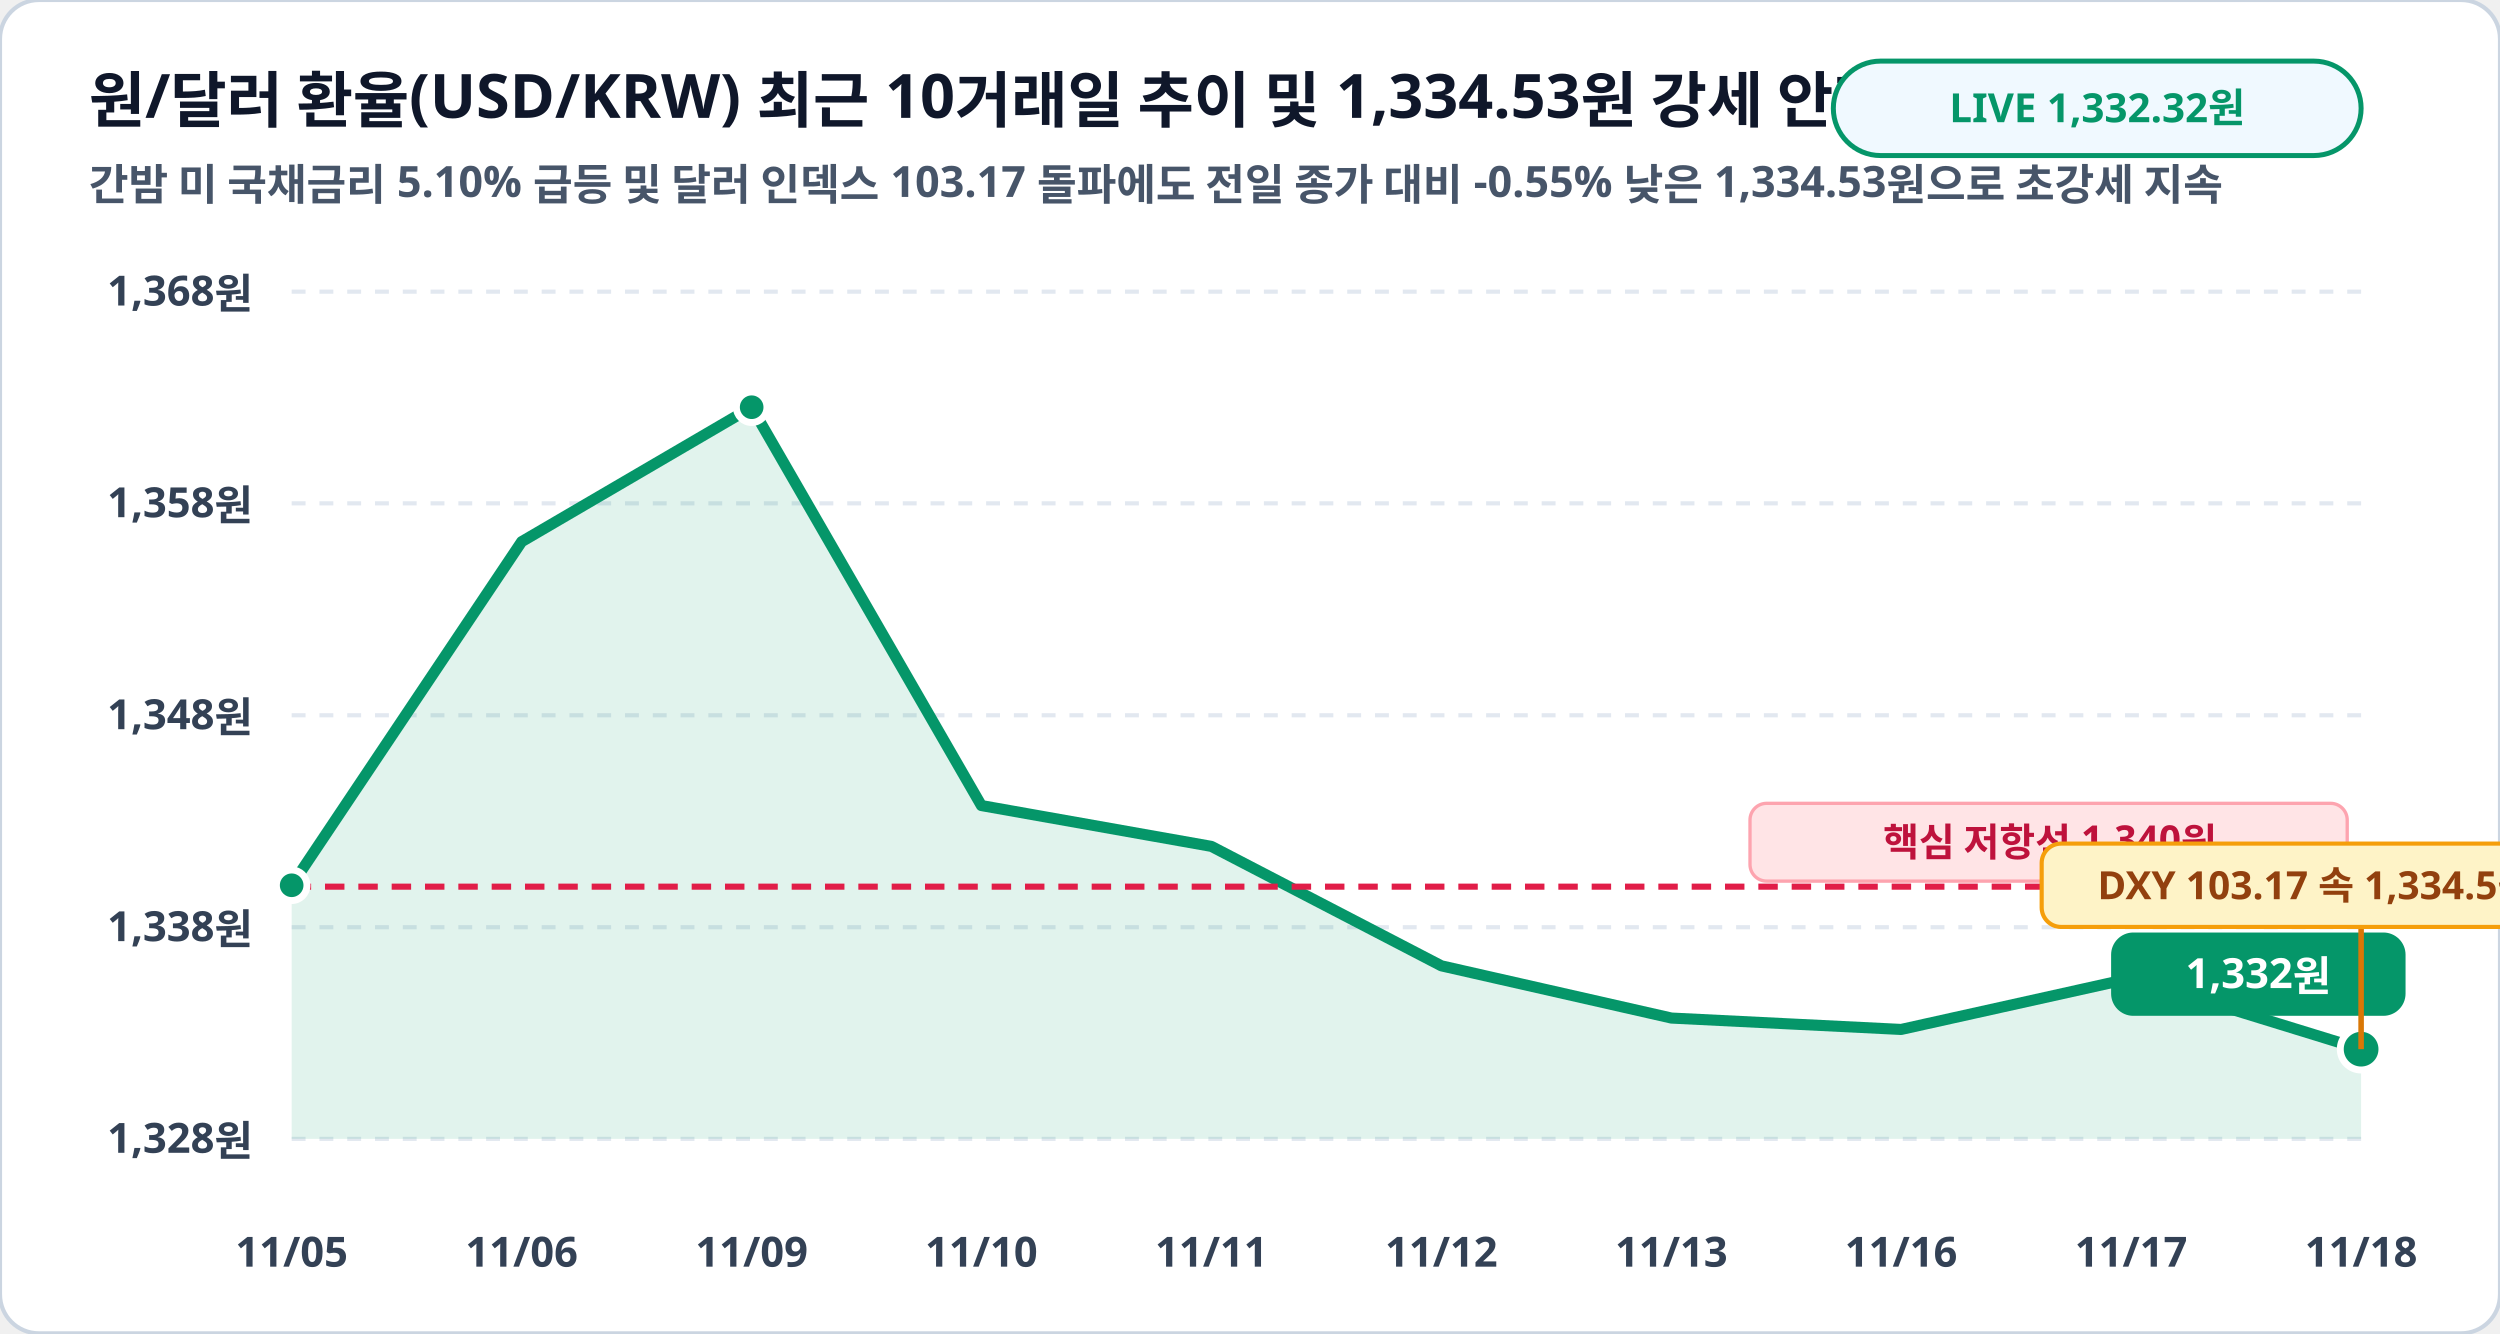
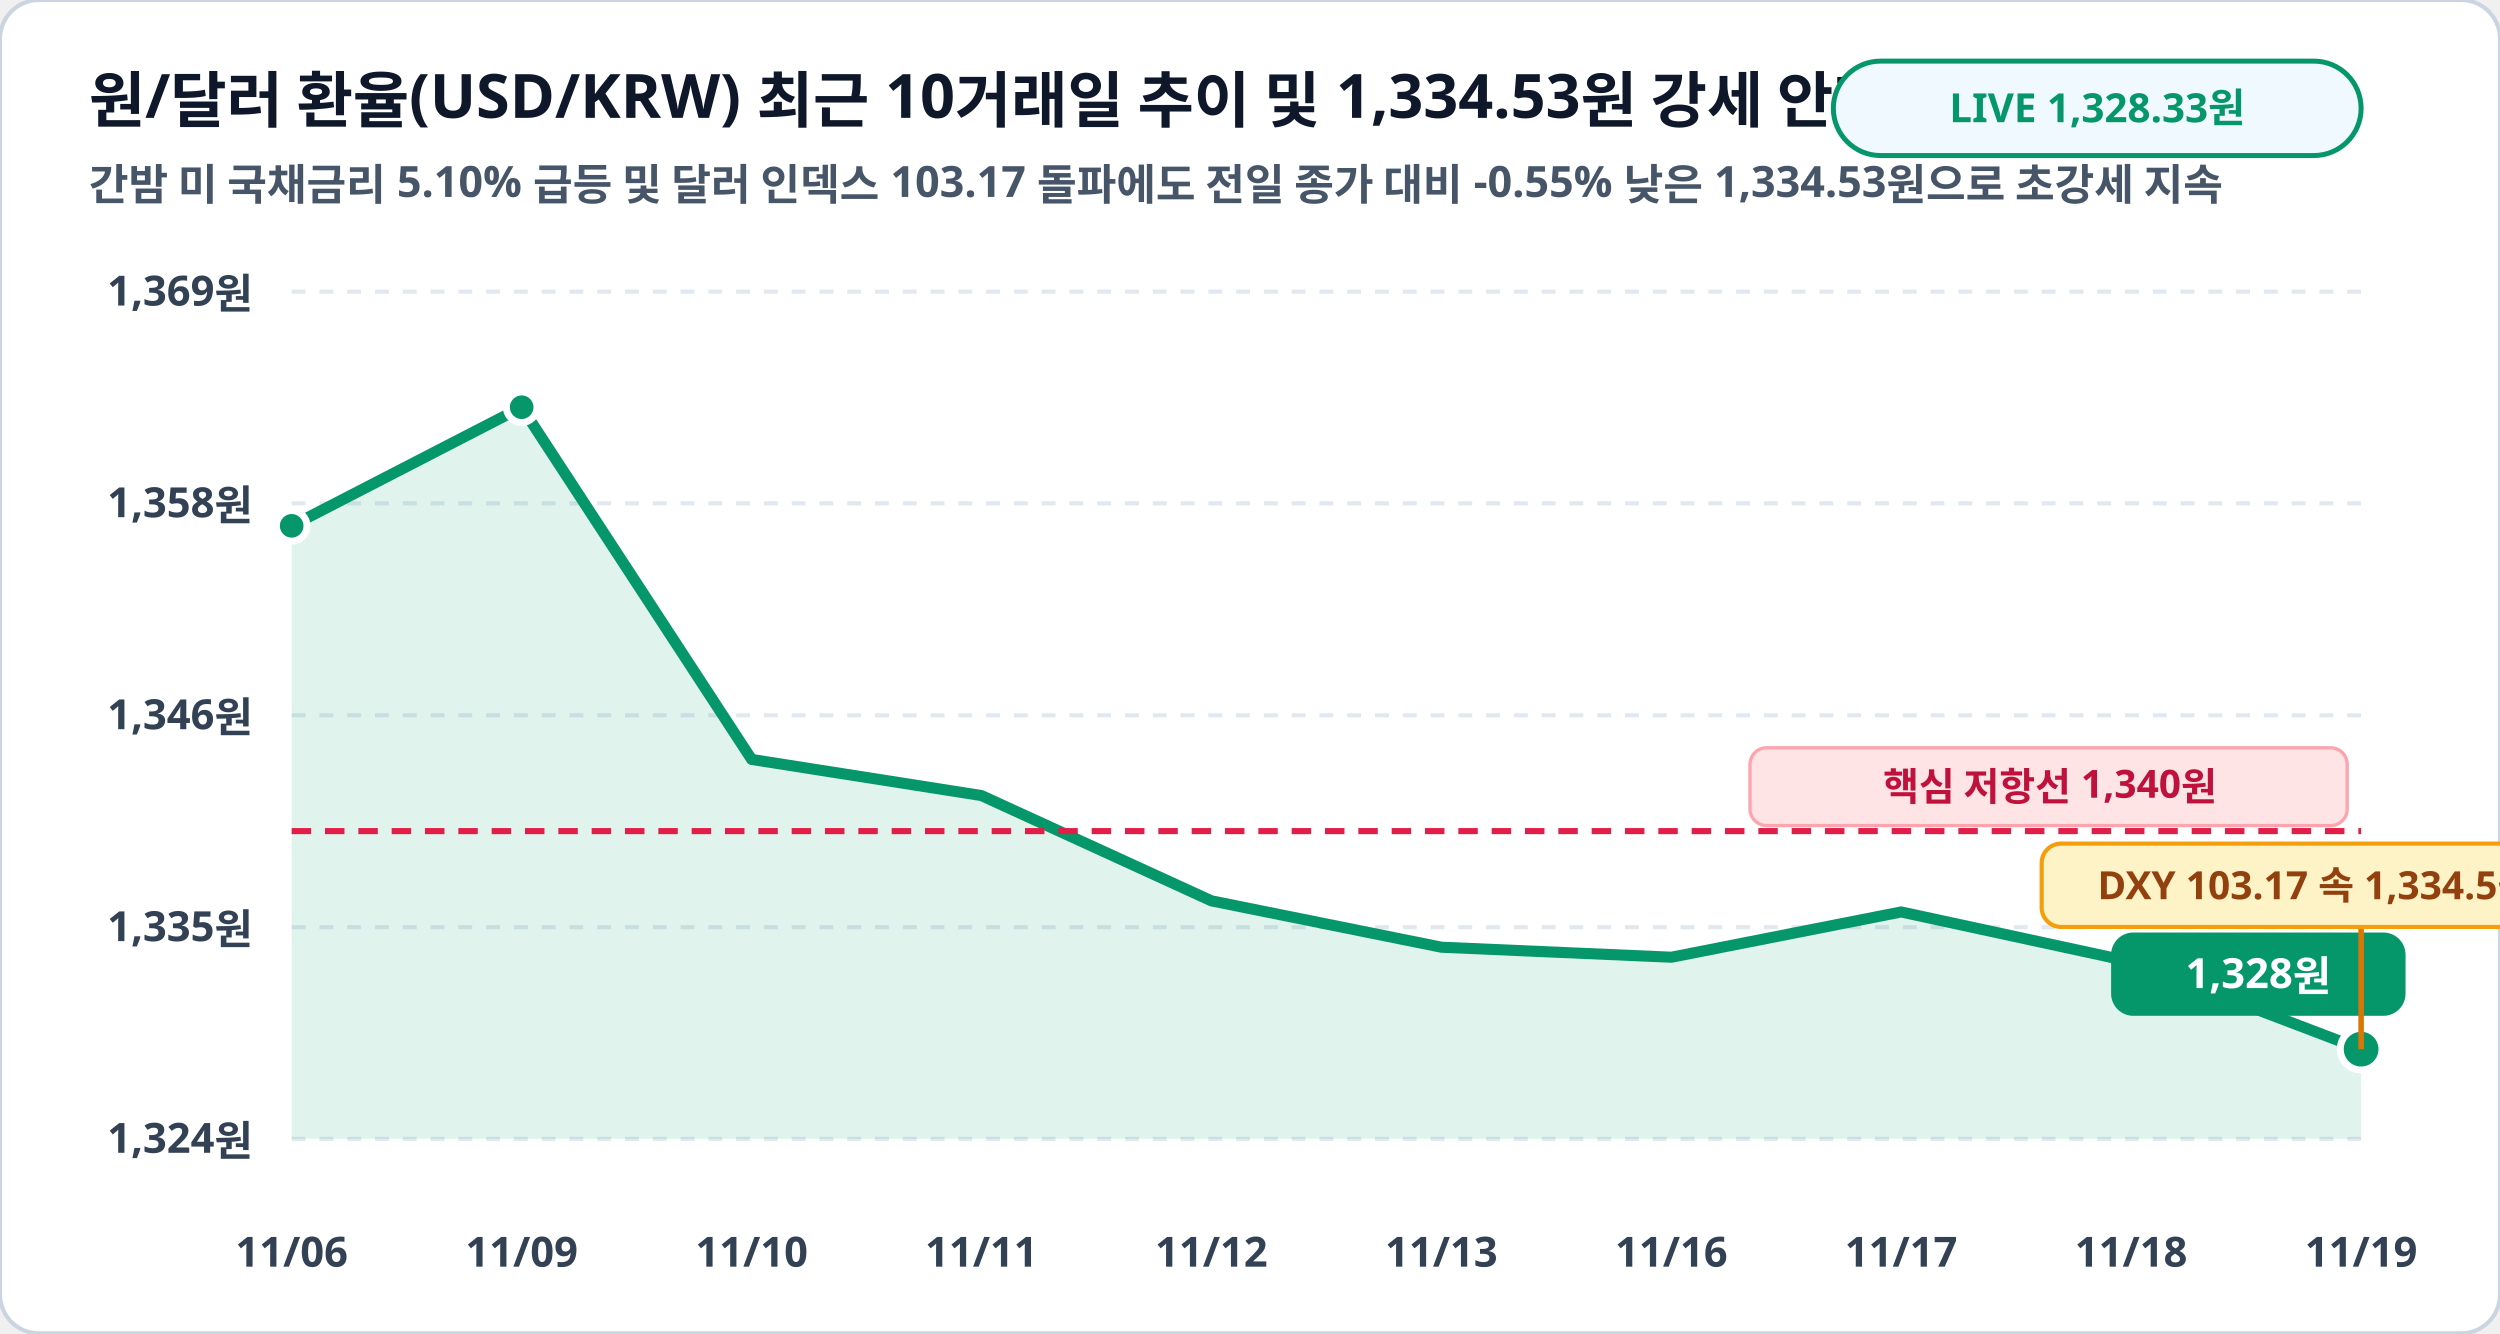
<svg xmlns="http://www.w3.org/2000/svg" viewBox="0 0 900 480" width="100%" height="100%">
  <rect width="900" height="480" rx="14" fill="#ffffff" stroke="#cbd5e1" stroke-width="1.5" />
  <text x="32" y="44" fill="#0f172a" font-family="Pretendard, sans-serif" font-size="22" font-weight="900">원/달러 환율(USD/KRW) 최근 10거래일 추이 및 1,334.53원 강세 안착 (원)</text>
  <text x="32" y="72" fill="#475569" font-family="Pretendard, sans-serif" font-size="15.5" font-weight="600">간밤 미 국채금리 5.10% 급등 및 달러 인덱스 103.17 돌파에도 전일 종가 대비 -0.55% 낮은 1,334.53원으로 초강세 지속</text>
  <rect x="660" y="22" width="190" height="34" rx="17" fill="#f0f9ff" stroke="#059669" stroke-width="1.8" />
-   <text x="755" y="44" fill="#059669" font-family="Pretendard, sans-serif" font-size="14.5" font-weight="800" text-anchor="middle">LIVE 1,332.32원</text>
+   <text x="755" y="44" fill="#059669" font-family="Pretendard, sans-serif" font-size="14.5" font-weight="800" text-anchor="middle">LIVE 1,328.33원</text>
  <line x1="105" y1="105.0" x2="850" y2="105.0" stroke="#e2e8f0" stroke-width="1.5" stroke-dasharray="5,5" />
-   <text x="91" y="110.0" fill="#334155" font-family="Pretendard, sans-serif" font-size="15" font-weight="700" text-anchor="end">1,368원</text>
+   <text x="91" y="110.0" fill="#334155" font-family="Pretendard, sans-serif" font-size="15" font-weight="700" text-anchor="end">1,369원</text>
  <line x1="105" y1="181.2" x2="850" y2="181.2" stroke="#e2e8f0" stroke-width="1.5" stroke-dasharray="5,5" />
  <text x="91" y="186.2" fill="#334155" font-family="Pretendard, sans-serif" font-size="15" font-weight="700" text-anchor="end">1,358원</text>
  <line x1="105" y1="257.5" x2="850" y2="257.5" stroke="#e2e8f0" stroke-width="1.5" stroke-dasharray="5,5" />
-   <text x="91" y="262.5" fill="#334155" font-family="Pretendard, sans-serif" font-size="15" font-weight="700" text-anchor="end">1,348원</text>
+   <text x="91" y="262.5" fill="#334155" font-family="Pretendard, sans-serif" font-size="15" font-weight="700" text-anchor="end">1,346원</text>
  <line x1="105" y1="333.8" x2="850" y2="333.8" stroke="#e2e8f0" stroke-width="1.5" stroke-dasharray="5,5" />
-   <text x="91" y="338.8" fill="#334155" font-family="Pretendard, sans-serif" font-size="15" font-weight="700" text-anchor="end">1,338원</text>
+   <text x="91" y="338.8" fill="#334155" font-family="Pretendard, sans-serif" font-size="15" font-weight="700" text-anchor="end">1,335원</text>
  <line x1="105" y1="410.0" x2="850" y2="410.0" stroke="#e2e8f0" stroke-width="1.5" stroke-dasharray="5,5" />
-   <text x="91" y="415.0" fill="#334155" font-family="Pretendard, sans-serif" font-size="15" font-weight="700" text-anchor="end">1,328원</text>
-   <polygon points="105.0,410.0 105.0,318.7 187.8,195.0 270.6,146.6 353.3,290.0 436.1,304.7 518.9,347.7 601.7,366.5 684.4,370.6 767.2,352.2 850.0,377.7 850.0,410.0" fill="#059669" fill-opacity="0.12" />
-   <polyline fill="none" stroke="#059669" stroke-width="4" stroke-linecap="round" stroke-linejoin="round" points="105.0,318.7 187.8,195.0 270.6,146.6 353.3,290.0 436.1,304.7 518.9,347.7 601.7,366.5 684.4,370.6 767.2,352.2 850.0,377.7" />
-   <line x1="105" y1="319.2" x2="850" y2="319.2" stroke="#e11d48" stroke-width="2.2" stroke-dasharray="7,5" />
-   <rect x="630" y="289.2" width="215" height="28" rx="6" fill="#ffe4e6" stroke="#fda4af" stroke-width="1.2" />
-   <text x="738" y="308.2" fill="#be123c" font-family="Pretendard, sans-serif" font-size="14" font-weight="800" text-anchor="middle">핵심 저항선 1,340원</text>
-   <circle cx="105.0" cy="318.7" r="5.5" fill="#059669" stroke="#ffffff" stroke-width="2.5" />
-   <circle cx="270.6" cy="146.6" r="5.5" fill="#059669" stroke="#ffffff" stroke-width="2.5" />
+   <text x="91" y="415.0" fill="#334155" font-family="Pretendard, sans-serif" font-size="15" font-weight="700" text-anchor="end">1,324원</text>
+   <polygon points="105.0,410.0 105.0,189.3 187.8,146.6 270.6,273.4 353.3,286.4 436.1,324.3 518.9,341.0 601.7,344.6 684.4,328.3 767.2,346.2 850.0,377.7 850.0,410.0" fill="#059669" fill-opacity="0.12" />
+   <polyline fill="none" stroke="#059669" stroke-width="4" stroke-linecap="round" stroke-linejoin="round" points="105.0,189.3 187.8,146.6 270.6,273.4 353.3,286.4 436.1,324.3 518.9,341.0 601.7,344.6 684.4,328.3 767.2,346.2 850.0,377.7" />
+   <line x1="105" y1="299.2" x2="850" y2="299.2" stroke="#e11d48" stroke-width="2.2" stroke-dasharray="7,5" />
+   <rect x="630" y="269.2" width="215" height="28" rx="6" fill="#ffe4e6" stroke="#fda4af" stroke-width="1.2" />
+   <text x="738" y="288.2" fill="#be123c" font-family="Pretendard, sans-serif" font-size="14" font-weight="800" text-anchor="middle">핵심 저항선 1,340원</text>
+   <circle cx="105.0" cy="189.3" r="5.5" fill="#059669" stroke="#ffffff" stroke-width="2.5" />
+   <circle cx="187.8" cy="146.6" r="5.5" fill="#059669" stroke="#ffffff" stroke-width="2.5" />
  <circle cx="850.0" cy="377.7" r="7.5" fill="#059669" stroke="#ffffff" stroke-width="2.5" />
  <rect x="760.0" y="335.7" width="106" height="30" rx="8" fill="#059669" />
-   <text x="813.0" y="355.7" fill="#ffffff" font-family="Pretendard, sans-serif" font-size="15" font-weight="800" text-anchor="middle">1,332원</text>
+   <text x="813.0" y="355.7" fill="#ffffff" font-family="Pretendard, sans-serif" font-size="15" font-weight="800" text-anchor="middle">1,328원</text>
  <line x1="850.0" y1="377.7" x2="850.0" y2="333.7" stroke="#d97706" stroke-width="2" />
  <rect x="735.0" y="303.7" width="230" height="30" rx="7" fill="#fef3c7" stroke="#f59e0b" stroke-width="1.5" />
  <text x="850.0" y="323.7" fill="#92400e" font-family="Pretendard, sans-serif" font-size="14" font-weight="800" text-anchor="middle">DXY 103.17 속 1,334.5원 수성!</text>
-   <text x="105.0" y="456" fill="#334155" font-family="Pretendard, sans-serif" font-size="15" font-weight="700" text-anchor="middle">11/05</text>
-   <text x="187.8" y="456" fill="#334155" font-family="Pretendard, sans-serif" font-size="15" font-weight="700" text-anchor="middle">11/06</text>
-   <text x="270.6" y="456" fill="#334155" font-family="Pretendard, sans-serif" font-size="15" font-weight="700" text-anchor="middle">11/09</text>
-   <text x="353.3" y="456" fill="#334155" font-family="Pretendard, sans-serif" font-size="15" font-weight="700" text-anchor="middle">11/10</text>
-   <text x="436.1" y="456" fill="#334155" font-family="Pretendard, sans-serif" font-size="15" font-weight="700" text-anchor="middle">11/11</text>
-   <text x="518.9" y="456" fill="#334155" font-family="Pretendard, sans-serif" font-size="15" font-weight="700" text-anchor="middle">11/12</text>
-   <text x="601.7" y="456" fill="#334155" font-family="Pretendard, sans-serif" font-size="15" font-weight="700" text-anchor="middle">11/13</text>
-   <text x="684.4" y="456" fill="#334155" font-family="Pretendard, sans-serif" font-size="15" font-weight="700" text-anchor="middle">11/16</text>
-   <text x="767.2" y="456" fill="#334155" font-family="Pretendard, sans-serif" font-size="15" font-weight="700" text-anchor="middle">11/17</text>
-   <text x="850.0" y="456" fill="#334155" font-family="Pretendard, sans-serif" font-size="15" font-weight="700" text-anchor="middle">11/18</text>
+   <text x="105.0" y="456" fill="#334155" font-family="Pretendard, sans-serif" font-size="15" font-weight="700" text-anchor="middle">11/06</text>
+   <text x="187.8" y="456" fill="#334155" font-family="Pretendard, sans-serif" font-size="15" font-weight="700" text-anchor="middle">11/09</text>
+   <text x="270.6" y="456" fill="#334155" font-family="Pretendard, sans-serif" font-size="15" font-weight="700" text-anchor="middle">11/10</text>
+   <text x="353.3" y="456" fill="#334155" font-family="Pretendard, sans-serif" font-size="15" font-weight="700" text-anchor="middle">11/11</text>
+   <text x="436.1" y="456" fill="#334155" font-family="Pretendard, sans-serif" font-size="15" font-weight="700" text-anchor="middle">11/12</text>
+   <text x="518.9" y="456" fill="#334155" font-family="Pretendard, sans-serif" font-size="15" font-weight="700" text-anchor="middle">11/13</text>
+   <text x="601.7" y="456" fill="#334155" font-family="Pretendard, sans-serif" font-size="15" font-weight="700" text-anchor="middle">11/16</text>
+   <text x="684.4" y="456" fill="#334155" font-family="Pretendard, sans-serif" font-size="15" font-weight="700" text-anchor="middle">11/17</text>
+   <text x="767.2" y="456" fill="#334155" font-family="Pretendard, sans-serif" font-size="15" font-weight="700" text-anchor="middle">11/18</text>
+   <text x="850.0" y="456" fill="#334155" font-family="Pretendard, sans-serif" font-size="15" font-weight="700" text-anchor="middle">11/19</text>
</svg>
